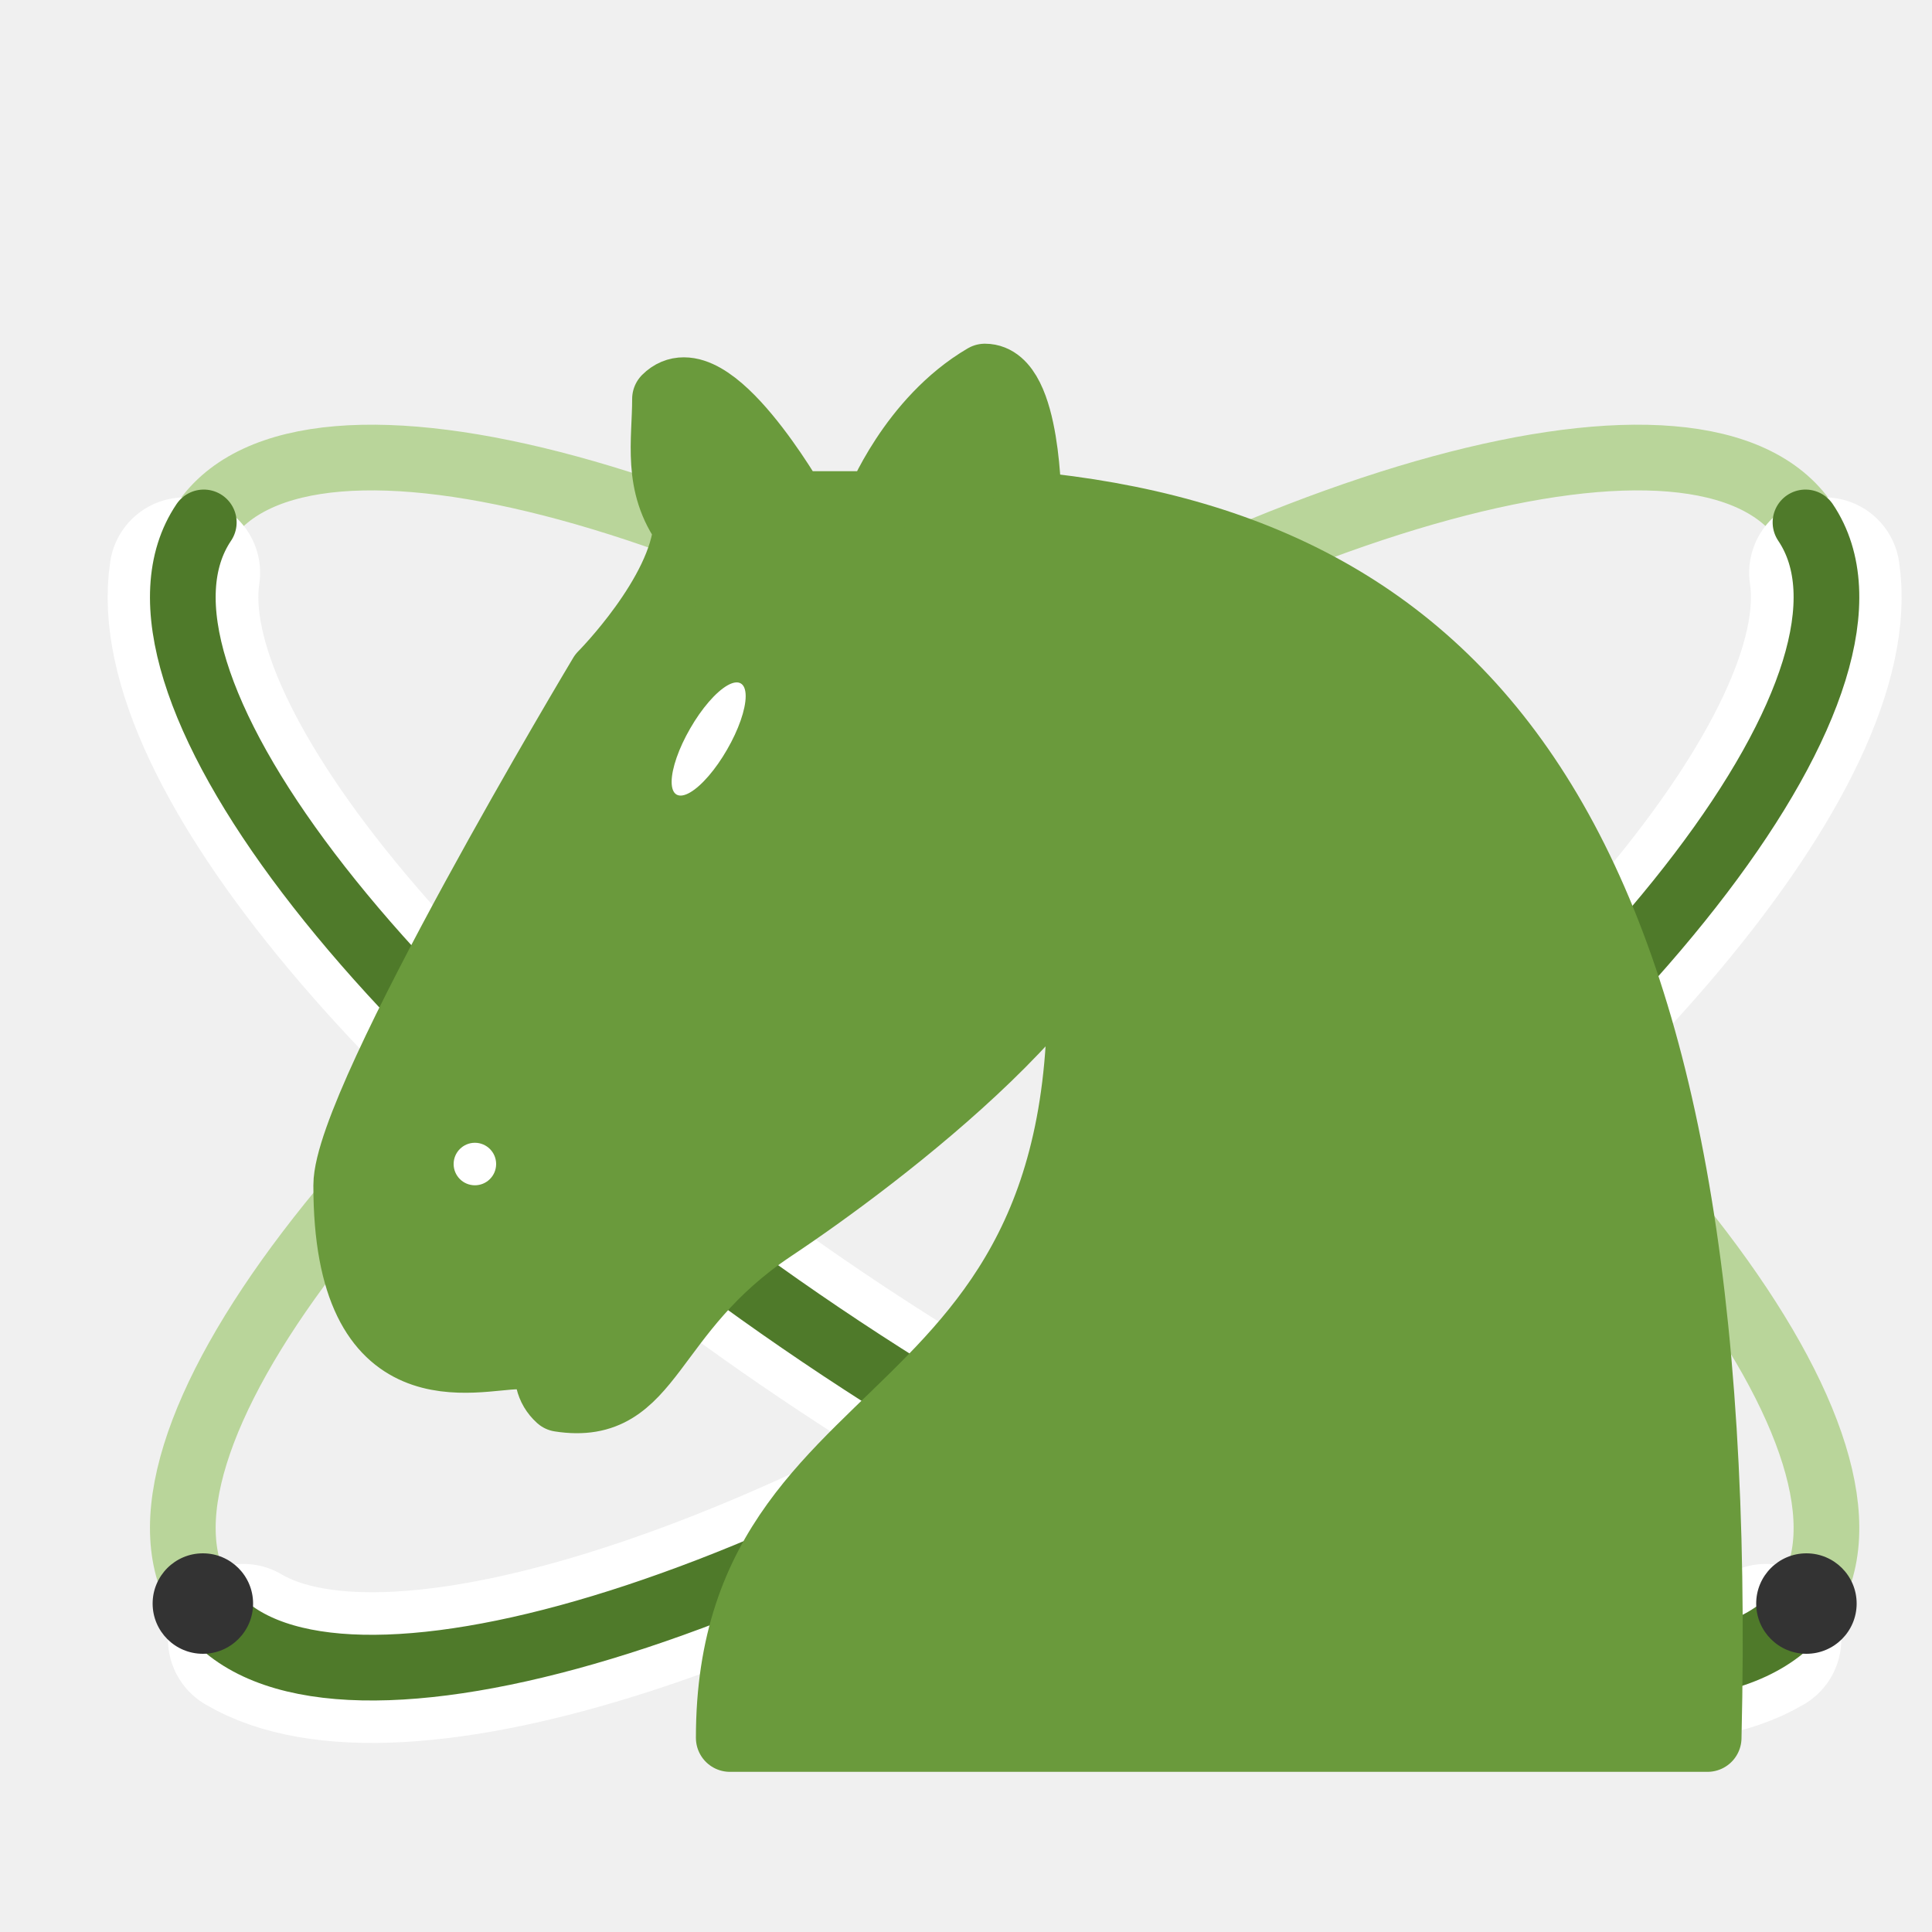
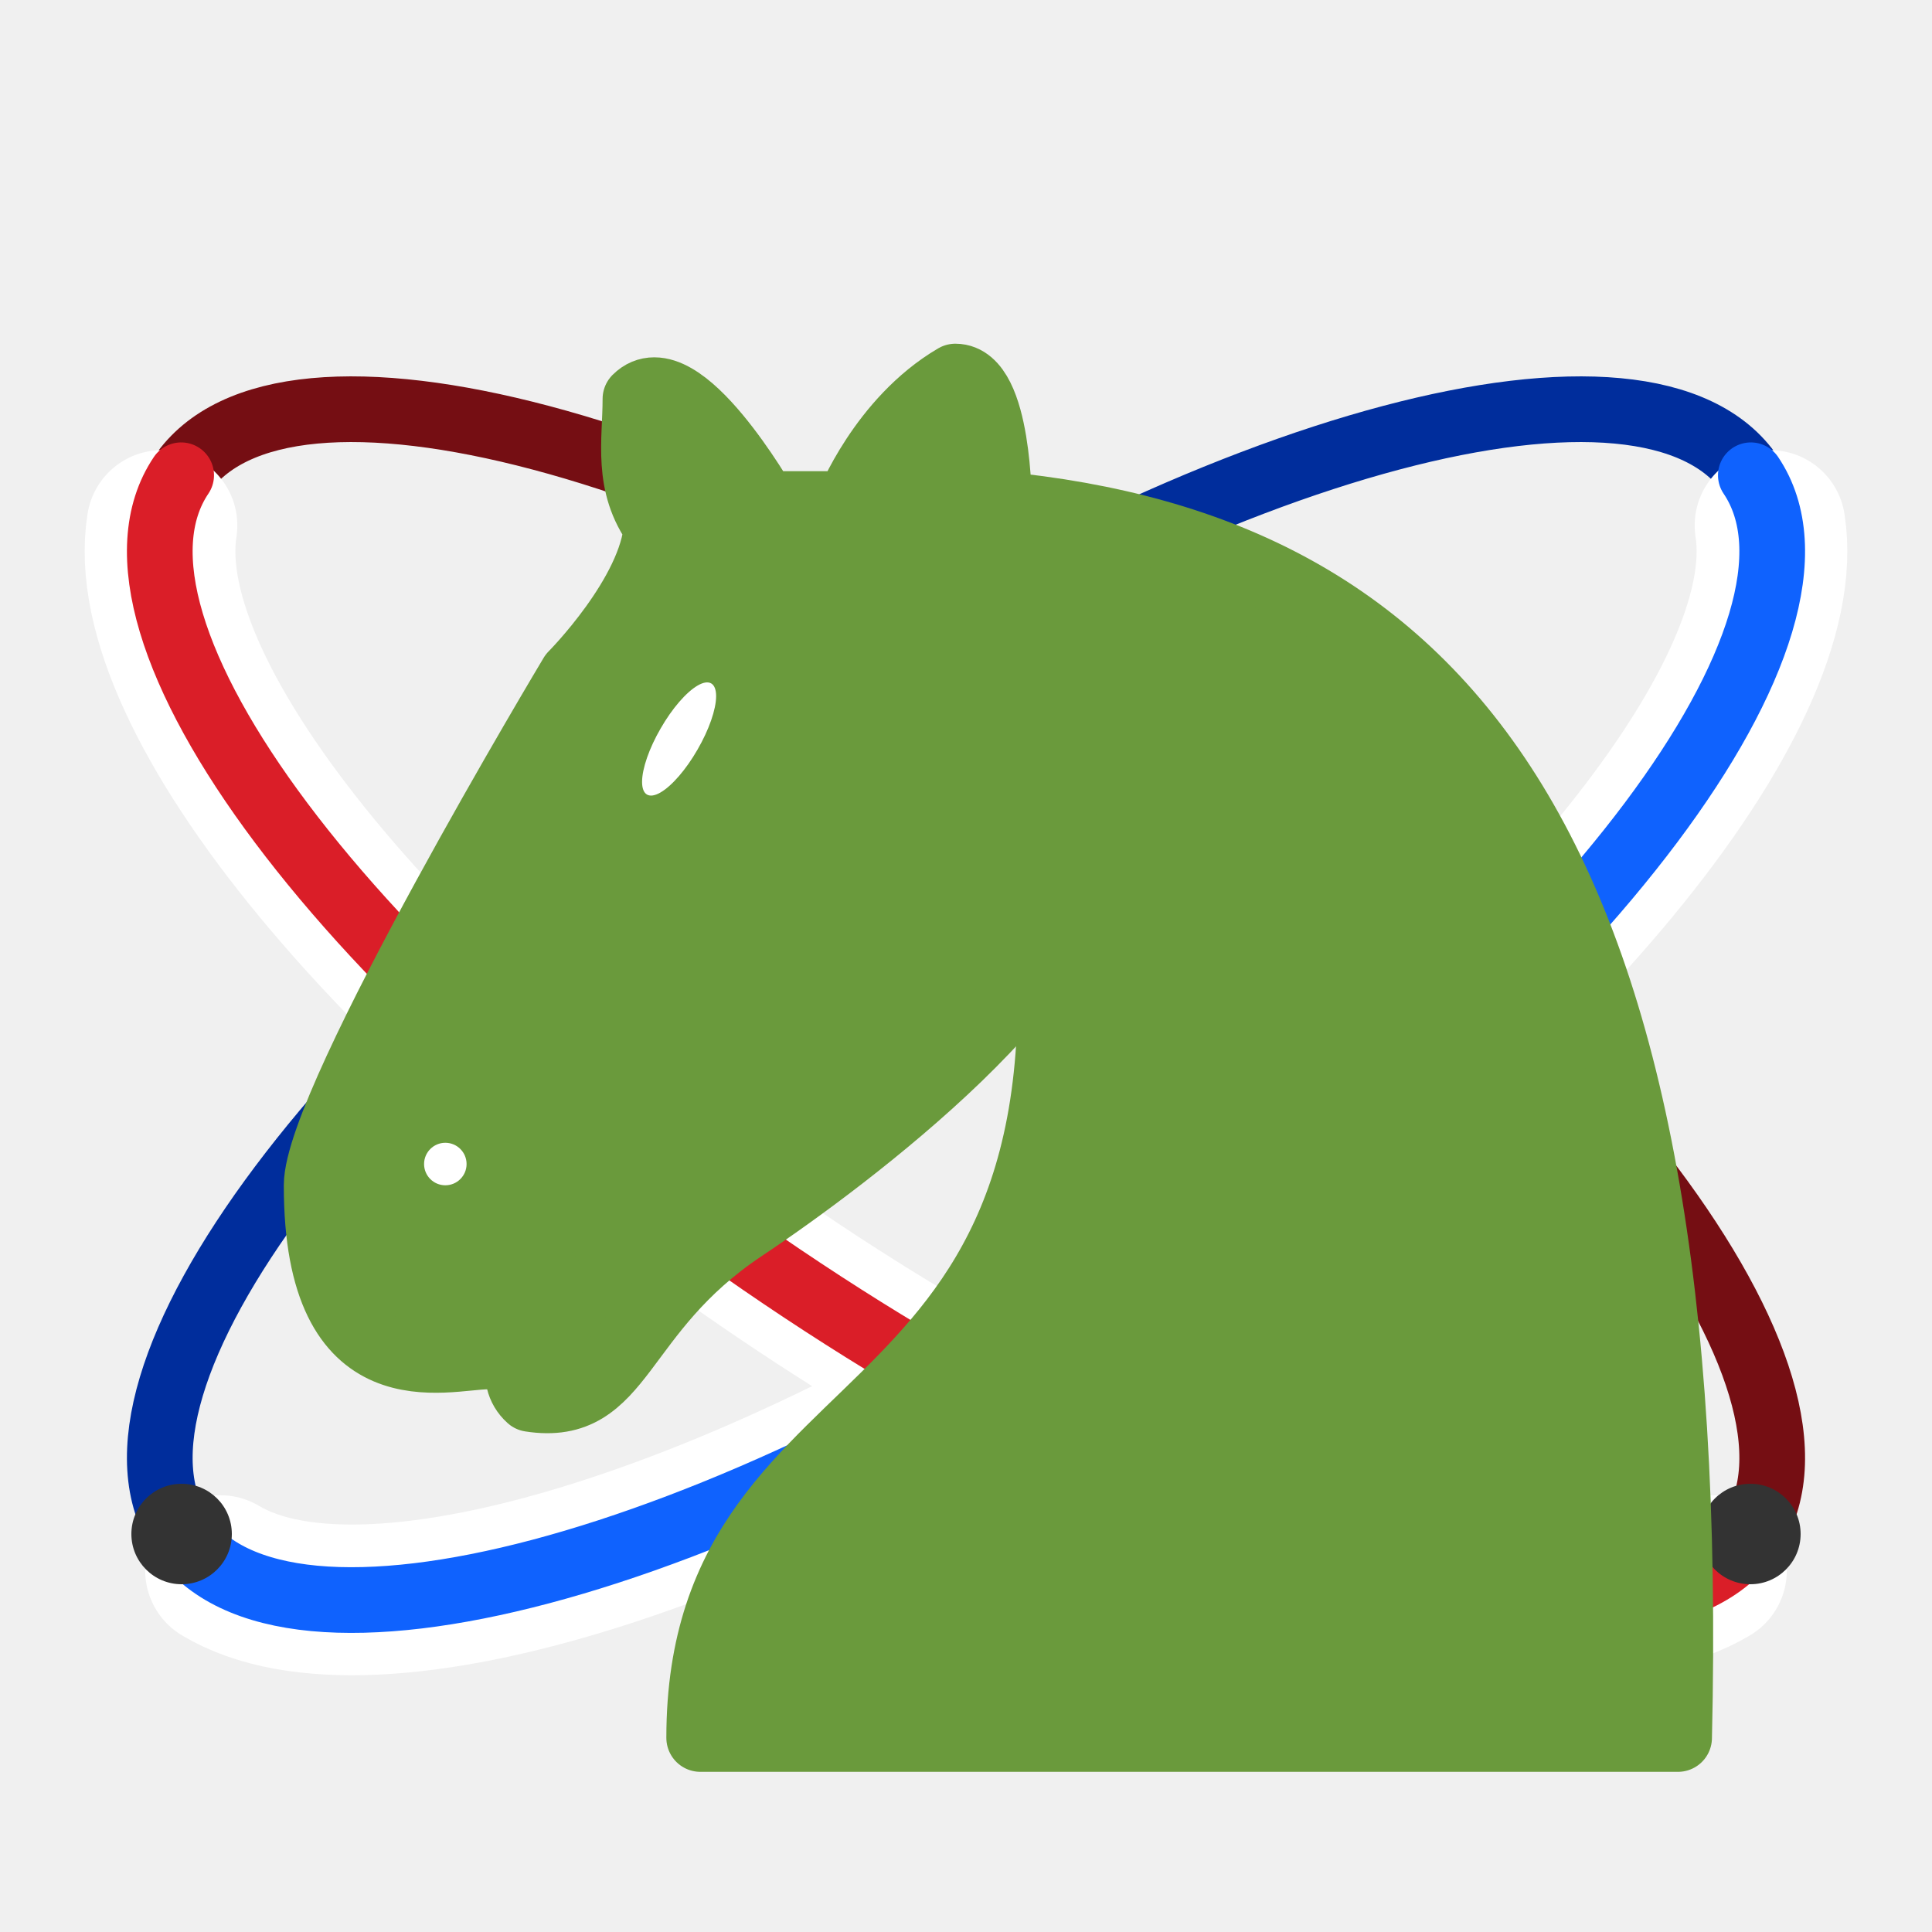
<svg xmlns="http://www.w3.org/2000/svg" viewBox="0 0 100 100">
-   <path d="M-50 0 A50 17 0 0 1 50 0" fill="none" stroke="#b9d59a" stroke-width="3.4" stroke-linecap="round" transform="translate(52 55) rotate(-34)" />
-   <path d="M-50 0 A50 17 0 0 1 50 0" fill="none" stroke="#b9d59a" stroke-width="3.4" stroke-linecap="round" transform="translate(52 55) rotate(34)" />
-   <path d="M-49.36 2.71 A50 17 0 0 0 49.36 2.71" fill="none" stroke="#ffffff" stroke-width="7.8" stroke-linecap="round" transform="translate(52 55) rotate(-34)" />
-   <path d="M-50 0 A50 17 0 0 0 50 0" fill="none" stroke="#4f7a2a" stroke-width="3.4" stroke-linecap="round" transform="translate(52 55) rotate(-34)" />
-   <path d="M-49.36 2.71 A50 17 0 0 0 49.36 2.71" fill="none" stroke="#ffffff" stroke-width="7.8" stroke-linecap="round" transform="translate(52 55) rotate(34)" />
-   <path d="M-50 0 A50 17 0 0 0 50 0" fill="none" stroke="#4f7a2a" stroke-width="3.4" stroke-linecap="round" transform="translate(52 55) rotate(34)" />
-   <circle cx="10.5" cy="83.0" r="2.6" fill="#333" />
-   <circle cx="93.5" cy="83.0" r="2.6" fill="#333" />
-   <g transform="translate(4.78 4.15) scale(2.2)" fill="#6a9a3c" stroke="#6a9a3c" stroke-width="1.6" stroke-linejoin="round" stroke-linecap="round">
+   <path d="M-49 0 A49 17 0 0 1 49 0" fill="none" stroke="#002d9c" stroke-width="3.4" stroke-linecap="round" transform="translate(50 52) rotate(-34)" />
+   <path d="M-49 0 A49 17 0 0 1 49 0" fill="none" stroke="#750e13" stroke-width="3.4" stroke-linecap="round" transform="translate(50 52) rotate(34)" />
+   <path d="M-48.37 2.71 A49 17 0 0 0 48.37 2.71" fill="none" stroke="#ffffff" stroke-width="7.8" stroke-linecap="round" transform="translate(50 52) rotate(-34)" />
+   <path d="M-49 0 A49 17 0 0 0 49 0" fill="none" stroke="#0f62fe" stroke-width="3.4" stroke-linecap="round" transform="translate(50 52) rotate(-34)" />
+   <path d="M-48.37 2.71 A49 17 0 0 0 48.37 2.71" fill="none" stroke="#ffffff" stroke-width="7.8" stroke-linecap="round" transform="translate(50 52) rotate(34)" />
+   <path d="M-49 0 A49 17 0 0 0 49 0" fill="none" stroke="#da1e28" stroke-width="3.4" stroke-linecap="round" transform="translate(50 52) rotate(34)" />
+   <circle cx="9.4" cy="79.4" r="2.6" fill="#333" />
+   <circle cx="90.6" cy="79.4" r="2.6" fill="#333" />
+   <g transform="translate(3.25 4.15) scale(2.2)" fill="#6a9a3c" stroke="#6a9a3c" stroke-width="1.6" stroke-linejoin="round" stroke-linecap="round">
    <path d="M22 10c10.5 1 16.5 8 16 29H15c0-9 10-6.5 8-21" />
    <path d="M24 18c.38 2.91-5.55 7.37-8 9-3 2-2.82 4.34-5 4-1.042-.94 1.41-3.04 0-3-1 0 .19 1.23-1 2-1 0-4.003 1-4-4 0-2 6-12 6-12s1.89-1.9 2-3.5c-.73-.994-.5-2-.5-3 1-1 3 2.5 3 2.5h2s.78-1.992 2.5-3c1 0 1 3 1 3" />
  </g>
-   <g transform="translate(4.78 4.15) scale(2.2)" fill="#ffffff">
+   <g transform="translate(3.25 4.15) scale(2.2)" fill="#ffffff">
    <path d="M9.5 25.5a.5.5 0 1 1-1 0 .5.5 0 1 1 1 0m5.433-9.75a.5 1.5 30 1 1-.866-.5.5 1.5 30 1 1 .866.5" />
  </g>
</svg>
